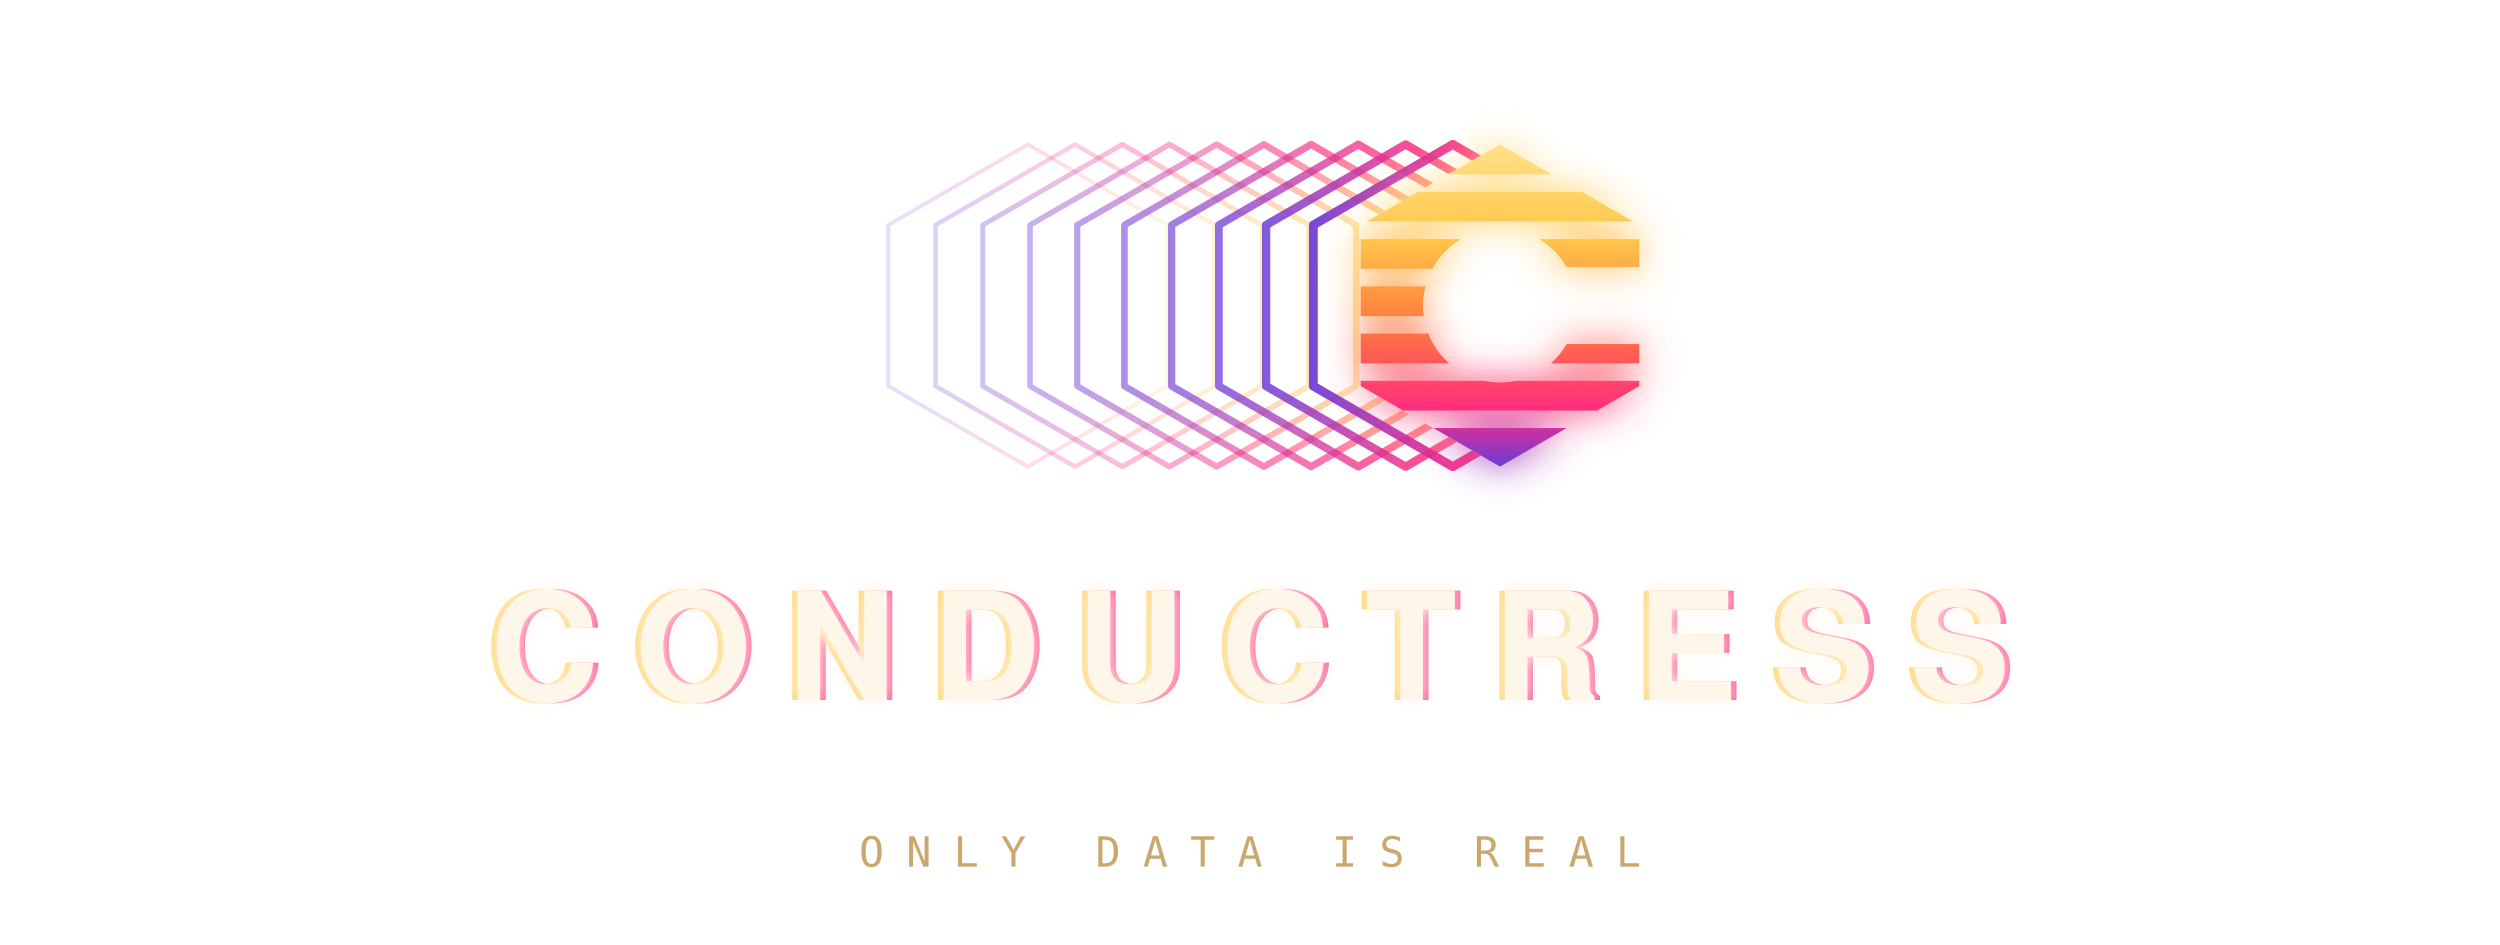
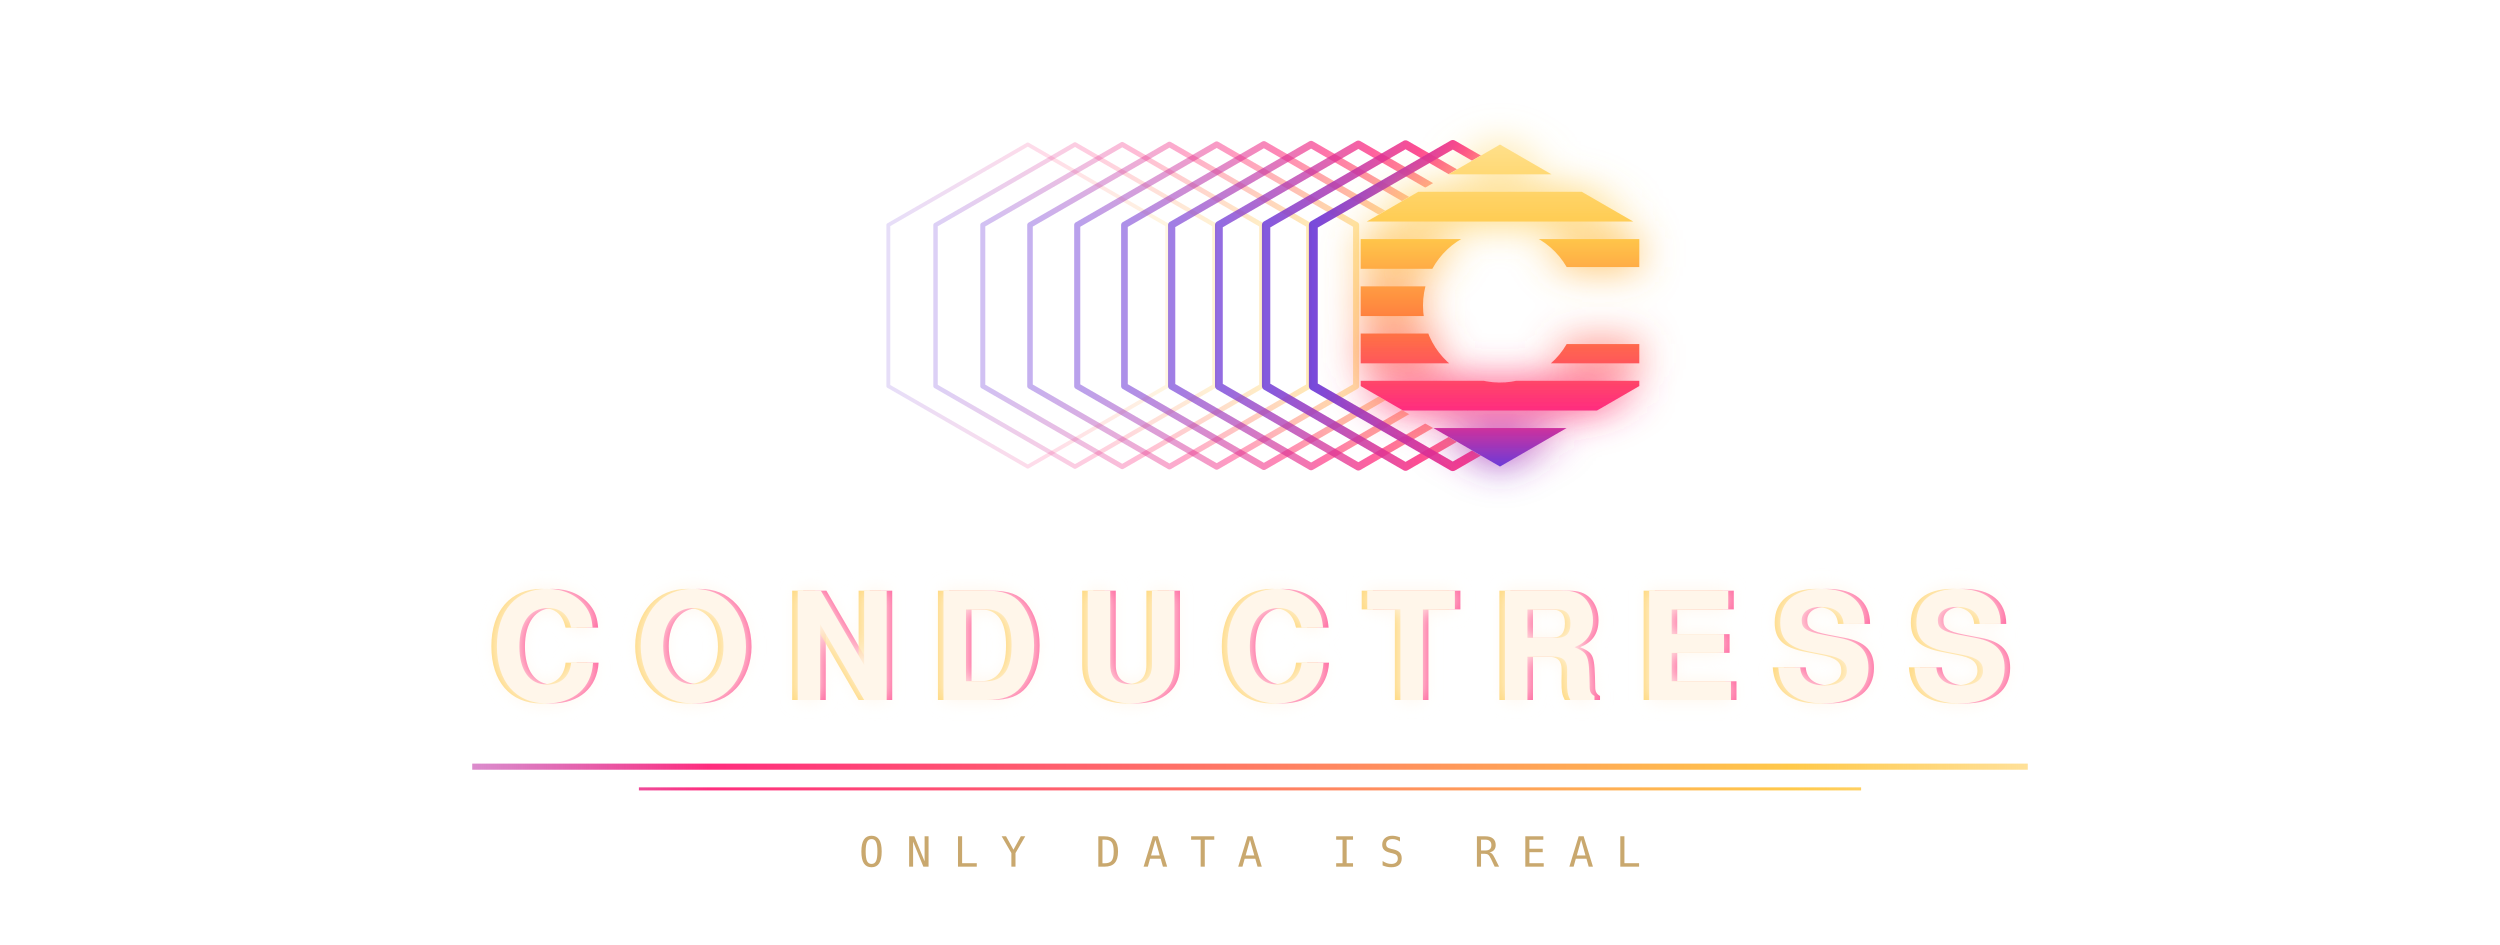
<svg xmlns="http://www.w3.org/2000/svg" viewBox="0 0 900 340" width="900" height="340" role="img" aria-label="Conductress">
  <defs>
    <radialGradient id="sl-sky" cx="50%" cy="38%" r="72%">
      <stop offset="0%" stop-color="#2a1140" />
      <stop offset="60%" stop-color="#150c26" />
      <stop offset="100%" stop-color="#07040d" />
    </radialGradient>
    <linearGradient id="sl-trail" x1="0" y1="0" x2="1" y2="0">
      <stop offset="0%" stop-color="#6d3bd8" />
      <stop offset="55%" stop-color="#ff2d7e" />
      <stop offset="100%" stop-color="#ffc94a" />
    </linearGradient>
    <linearGradient id="sl-streak" x1="0" y1="0" x2="1" y2="0">
      <stop offset="0%" stop-color="#6d3bd8" stop-opacity="0" />
      <stop offset="60%" stop-color="#ff2d7e" stop-opacity="0.5" />
      <stop offset="100%" stop-color="#ffc94a" stop-opacity="0.9" />
    </linearGradient>
    <linearGradient id="sl-grid" x1="0" y1="0" x2="0" y2="1">
      <stop offset="0%" stop-color="#ff7a3d" stop-opacity="0.5" />
      <stop offset="100%" stop-color="#6d3bd8" stop-opacity="0.05" />
    </linearGradient>
-     <linearGradient id="sl-rule" x1="0" y1="0" x2="1" y2="0">
+     <linearGradient id="sl-rule" gradientUnits="userSpaceOnUse" x1="60" y1="0" x2="840" y2="0">
      <stop offset="0%" stop-color="#6d3bd8" stop-opacity="0" />
      <stop offset="25%" stop-color="#ff2d7e" />
      <stop offset="75%" stop-color="#ffc94a" />
      <stop offset="100%" stop-color="#ffc94a" stop-opacity="0" />
    </linearGradient>
    <linearGradient id="sl-ramp" gradientUnits="userSpaceOnUse" x1="0" y1="4" x2="0" y2="96">
      <stop offset="0.00" stop-color="#ffe08a" />
      <stop offset="0.28" stop-color="#ffc94a" />
      <stop offset="0.56" stop-color="#ff7a3d" />
      <stop offset="0.82" stop-color="#ff2d7e" />
      <stop offset="1.00" stop-color="#6d3bd8" />
    </linearGradient>
    <filter id="sl-bloom" x="-60%" y="-60%" width="220%" height="220%">
      <feGaussianBlur stdDeviation="7" result="b1" />
      <feMerge>
        <feMergeNode in="b1" />
        <feMergeNode in="SourceGraphic" />
      </feMerge>
    </filter>
    <filter id="sl-soft" x="-40%" y="-40%" width="180%" height="180%">
      <feGaussianBlur stdDeviation="3" result="b2" />
      <feMerge>
        <feMergeNode in="b2" />
        <feMergeNode in="SourceGraphic" />
      </feMerge>
    </filter>
    <clipPath id="sl-notlead">
      <polygon points="-3789.5,-2449.1 4919.7,2582.1 7420.8,-1747.4 -1288.4,-6778.6" />
      <polygon points="590.2,-4919.0 590.2,5139.0 5590.2,5139.0 5590.2,-4919.0" />
      <polygon points="4919.7,-2362.1 -3789.5,2669.1 -1288.4,6998.6 7420.8,1967.4" />
      <polygon points="4869.5,2669.1 -3839.7,-2362.1 -6340.8,1967.4 2368.4,6998.6" />
      <polygon points="489.8,5139.0 489.8,-4919.0 -4510.2,-4919.0 -4510.2,5139.0" />
      <polygon points="-3839.7,2582.1 4869.5,-2449.1 2368.4,-6778.6 -6340.8,-1747.4" />
    </clipPath>
    <clipPath id="sl-c">
      <path d="M89.8 27 L50 4 L10.2 27 L10.2 73 L50 96 L89.8 73 L89.8 61 L69.05 61 A22 22 0 1 1 69.05 39 L89.8 39 Z" />
    </clipPath>
    <symbol id="sl-cmark" viewBox="0 0 100 100">
      <g clip-path="url(#sl-c)">
        <rect x="8" y="4" width="84" height="8.5" fill="url(#sl-ramp)" />
        <rect x="8" y="17.5" width="84" height="8.5" fill="url(#sl-ramp)" />
        <rect x="8" y="31" width="84" height="8.5" fill="url(#sl-ramp)" />
        <rect x="8" y="44.5" width="84" height="8.5" fill="url(#sl-ramp)" />
        <rect x="8" y="58" width="84" height="8.5" fill="url(#sl-ramp)" />
        <rect x="8" y="71.5" width="84" height="8.5" fill="url(#sl-ramp)" />
        <rect x="8" y="85" width="84" height="11" fill="url(#sl-ramp)" />
      </g>
    </symbol>
  </defs>
  <g id="speedstreaks" stroke="url(#sl-streak)" stroke-linecap="round">
    <line x1="150" y1="72" x2="372" y2="72" stroke-width="2" />
    <line x1="118" y1="96" x2="356" y2="96" stroke-width="3.4" />
    <line x1="166" y1="120" x2="366" y2="120" stroke-width="1.6" />
    <line x1="104" y1="144" x2="350" y2="144" stroke-width="4.2" />
    <line x1="182" y1="164" x2="360" y2="164" stroke-width="1.4" />
  </g>
  <g id="trail" fill="none" stroke="url(#sl-trail)" stroke-linejoin="round" clip-path="url(#sl-notlead)">
    <path d="M370 52 L420.2 81 L420.2 139 L370 168 L319.8 139 L319.8 81 Z" stroke-width="1.4" opacity="0.17" />
    <path d="M387 52 L437.2 81 L437.2 139 L387 168 L336.8 139 L336.8 81 Z" stroke-width="1.6" opacity="0.24" />
    <path d="M404 52 L454.2 81 L454.2 139 L404 168 L353.8 139 L353.8 81 Z" stroke-width="1.8" opacity="0.32" />
    <path d="M421 52 L471.2 81 L471.2 139 L421 168 L370.8 139 L370.8 81 Z" stroke-width="2.0" opacity="0.4" />
    <path d="M438 52 L488.2 81 L488.2 139 L438 168 L387.8 139 L387.8 81 Z" stroke-width="2.2" opacity="0.48" />
    <path d="M455 52 L505.2 81 L505.2 139 L455 168 L404.8 139 L404.8 81 Z" stroke-width="2.4" opacity="0.57" />
    <path d="M472 52 L522.2 81 L522.2 139 L472 168 L421.8 139 L421.8 81 Z" stroke-width="2.6" opacity="0.66" />
    <path d="M489 52 L539.2 81 L539.2 139 L489 168 L438.8 139 L438.8 81 Z" stroke-width="2.8" opacity="0.75" />
    <path d="M506 52 L556.2 81 L556.2 139 L506 168 L455.8 139 L455.8 81 Z" stroke-width="3.0" opacity="0.84" />
    <path d="M523 52 L573.2 81 L573.2 139 L523 168 L472.8 139 L472.8 81 Z" stroke-width="3.2" opacity="0.92" />
  </g>
  <g id="lead" filter="url(#sl-bloom)">
    <use href="#sl-cmark" x="477" y="47" width="126" height="126" />
  </g>
  <g id="wordmark">
    <path d="M213.334 225.972C213.064 222.57 212.362 220.41 210.688 218.196C207.664 214.2 202.804 211.986 196.918 211.986C185.794 211.986 178.882 219.924 178.882 232.668C178.882 245.358 185.74 253.242 196.702 253.242C206.53 253.242 213.01 247.572 213.496 238.554H205.612C205.072 243.576 201.94 246.438 196.918 246.438C190.654 246.438 186.982 241.362 186.982 232.776C186.982 224.082 190.816 218.898 197.188 218.898C201.886 218.898 204.532 221.166 205.612 225.972Z M249.554 211.986C244.046 211.986 239.51 213.822 236.162 217.44C232.652 221.22 230.654 226.728 230.654 232.614C230.654 238.5 232.652 244.062 236.162 247.788C239.564 251.46 243.992 253.242 249.608 253.242C255.224 253.242 259.652 251.46 263.054 247.788C266.456 244.17 268.562 238.446 268.562 232.884C268.562 226.728 266.564 221.166 263.054 217.44C259.598 213.714 255.278 211.986 249.554 211.986ZM249.608 218.898C256.25 218.898 260.462 224.298 260.462 232.83C260.462 240.93 256.088 246.33 249.608 246.33C243.02 246.33 238.754 240.93 238.754 232.614C238.754 224.298 243.02 218.898 249.608 218.898Z M311.1 252.0H319.2V212.634H311.1V239.418L295.494 212.634H287.178V252.0H295.278V224.784Z M339.652 252.0H355.042C361.036 252.0 364.816 250.596 367.516 247.41C370.594 243.738 372.268 238.446 372.268 232.29C372.268 226.188 370.594 220.896 367.516 217.17C364.816 213.984 361.09 212.634 355.042 212.634H339.652ZM347.752 245.25V219.384H355.042C361.144 219.384 364.168 223.65 364.168 232.344C364.168 240.984 361.144 245.25 355.042 245.25Z M414.698 212.634V239.31C414.698 244.062 412.268 246.33 407.192 246.33C402.116 246.33 399.686 244.062 399.686 239.31V212.634H391.586V239.31C391.586 243.738 392.774 246.87 395.42 249.246C398.282 251.838 402.44 253.242 407.192 253.242C411.944 253.242 416.102 251.838 418.964 249.246C421.61 246.87 422.798 243.738 422.798 239.31V212.634Z M476.298 225.972C476.028 222.57 475.326 220.41 473.652 218.196C470.628 214.2 465.768 211.986 459.882 211.986C448.758 211.986 441.846 219.924 441.846 232.668C441.846 245.358 448.704 253.242 459.666 253.242C469.494 253.242 475.974 247.572 476.46 238.554H468.576C468.036 243.576 464.904 246.438 459.882 246.438C453.618 246.438 449.946 241.362 449.946 232.776C449.946 224.082 453.78 218.898 460.152 218.898C464.85 218.898 467.496 221.166 468.576 225.972Z M512.248 219.384H523.75V212.634H492.214V219.384H504.148V252.0H512.248Z M549.872 236.394H559.16C562.67 236.394 564.182 237.798 564.182 241.038V242.658C564.128 243.684 564.128 244.656 564.128 245.25C564.128 248.976 564.344 250.11 565.316 252.0H574.01V250.542C572.768 249.84 572.282 249.03 572.282 247.302C572.066 235.692 571.85 235.152 566.828 232.992C571.256 231.264 573.47 228.078 573.47 223.272C573.47 220.14 572.39 217.278 570.5 215.334C568.718 213.498 566.234 212.634 562.886 212.634H541.772V252.0H549.872ZM549.872 229.644V219.384H559.646C561.968 219.384 562.886 219.6 563.912 220.41C564.884 221.22 565.37 222.57 565.37 224.406C565.37 226.296 564.884 227.808 563.912 228.618C562.994 229.374 561.968 229.644 559.646 229.644Z M601.806 235.044H620.652V228.294H601.806V219.384H622.164V212.634H593.706V252.0H623.136V245.25H601.806Z M671.236 224.622C671.182 216.468 665.728 211.986 655.792 211.986C646.342 211.986 640.888 216.414 640.888 224.082C640.888 230.184 643.966 233.154 651.958 234.666L657.466 235.746C662.866 236.772 664.864 238.284 664.864 241.47C664.864 244.764 661.84 246.762 656.926 246.762C651.418 246.762 648.34 244.44 648.07 240.228H640.186C640.672 248.652 646.45 253.242 656.494 253.242C666.646 253.242 672.64 248.544 672.64 240.498C672.64 234.288 669.508 231.048 662.218 229.644L656.062 228.456C650.284 227.322 648.61 226.188 648.61 223.326C648.61 220.356 651.202 218.466 655.414 218.466C660.544 218.466 663.406 220.626 663.676 224.622Z M720.254 224.622C720.2 216.468 714.746 211.986 704.81 211.986C695.36 211.986 689.906 216.414 689.906 224.082C689.906 230.184 692.984 233.154 700.976 234.666L706.484 235.746C711.884 236.772 713.882 238.284 713.882 241.47C713.882 244.764 710.858 246.762 705.944 246.762C700.436 246.762 697.358 244.44 697.088 240.228H689.204C689.69 248.652 695.468 253.242 705.512 253.242C715.664 253.242 721.658 248.544 721.658 240.498C721.658 234.288 718.526 231.048 711.236 229.644L705.08 228.456C699.302 227.322 697.628 226.188 697.628 223.326C697.628 220.356 700.22 218.466 704.432 218.466C709.562 218.466 712.424 220.626 712.694 224.622Z" transform="translate(2 0)" fill="#ff2d7e" opacity="0.75" />
    <path d="M213.334 225.972C213.064 222.57 212.362 220.41 210.688 218.196C207.664 214.2 202.804 211.986 196.918 211.986C185.794 211.986 178.882 219.924 178.882 232.668C178.882 245.358 185.74 253.242 196.702 253.242C206.53 253.242 213.01 247.572 213.496 238.554H205.612C205.072 243.576 201.94 246.438 196.918 246.438C190.654 246.438 186.982 241.362 186.982 232.776C186.982 224.082 190.816 218.898 197.188 218.898C201.886 218.898 204.532 221.166 205.612 225.972Z M249.554 211.986C244.046 211.986 239.51 213.822 236.162 217.44C232.652 221.22 230.654 226.728 230.654 232.614C230.654 238.5 232.652 244.062 236.162 247.788C239.564 251.46 243.992 253.242 249.608 253.242C255.224 253.242 259.652 251.46 263.054 247.788C266.456 244.17 268.562 238.446 268.562 232.884C268.562 226.728 266.564 221.166 263.054 217.44C259.598 213.714 255.278 211.986 249.554 211.986ZM249.608 218.898C256.25 218.898 260.462 224.298 260.462 232.83C260.462 240.93 256.088 246.33 249.608 246.33C243.02 246.33 238.754 240.93 238.754 232.614C238.754 224.298 243.02 218.898 249.608 218.898Z M311.1 252.0H319.2V212.634H311.1V239.418L295.494 212.634H287.178V252.0H295.278V224.784Z M339.652 252.0H355.042C361.036 252.0 364.816 250.596 367.516 247.41C370.594 243.738 372.268 238.446 372.268 232.29C372.268 226.188 370.594 220.896 367.516 217.17C364.816 213.984 361.09 212.634 355.042 212.634H339.652ZM347.752 245.25V219.384H355.042C361.144 219.384 364.168 223.65 364.168 232.344C364.168 240.984 361.144 245.25 355.042 245.25Z M414.698 212.634V239.31C414.698 244.062 412.268 246.33 407.192 246.33C402.116 246.33 399.686 244.062 399.686 239.31V212.634H391.586V239.31C391.586 243.738 392.774 246.87 395.42 249.246C398.282 251.838 402.44 253.242 407.192 253.242C411.944 253.242 416.102 251.838 418.964 249.246C421.61 246.87 422.798 243.738 422.798 239.31V212.634Z M476.298 225.972C476.028 222.57 475.326 220.41 473.652 218.196C470.628 214.2 465.768 211.986 459.882 211.986C448.758 211.986 441.846 219.924 441.846 232.668C441.846 245.358 448.704 253.242 459.666 253.242C469.494 253.242 475.974 247.572 476.46 238.554H468.576C468.036 243.576 464.904 246.438 459.882 246.438C453.618 246.438 449.946 241.362 449.946 232.776C449.946 224.082 453.78 218.898 460.152 218.898C464.85 218.898 467.496 221.166 468.576 225.972Z M512.248 219.384H523.75V212.634H492.214V219.384H504.148V252.0H512.248Z M549.872 236.394H559.16C562.67 236.394 564.182 237.798 564.182 241.038V242.658C564.128 243.684 564.128 244.656 564.128 245.25C564.128 248.976 564.344 250.11 565.316 252.0H574.01V250.542C572.768 249.84 572.282 249.03 572.282 247.302C572.066 235.692 571.85 235.152 566.828 232.992C571.256 231.264 573.47 228.078 573.47 223.272C573.47 220.14 572.39 217.278 570.5 215.334C568.718 213.498 566.234 212.634 562.886 212.634H541.772V252.0H549.872ZM549.872 229.644V219.384H559.646C561.968 219.384 562.886 219.6 563.912 220.41C564.884 221.22 565.37 222.57 565.37 224.406C565.37 226.296 564.884 227.808 563.912 228.618C562.994 229.374 561.968 229.644 559.646 229.644Z M601.806 235.044H620.652V228.294H601.806V219.384H622.164V212.634H593.706V252.0H623.136V245.25H601.806Z M671.236 224.622C671.182 216.468 665.728 211.986 655.792 211.986C646.342 211.986 640.888 216.414 640.888 224.082C640.888 230.184 643.966 233.154 651.958 234.666L657.466 235.746C662.866 236.772 664.864 238.284 664.864 241.47C664.864 244.764 661.84 246.762 656.926 246.762C651.418 246.762 648.34 244.44 648.07 240.228H640.186C640.672 248.652 646.45 253.242 656.494 253.242C666.646 253.242 672.64 248.544 672.64 240.498C672.64 234.288 669.508 231.048 662.218 229.644L656.062 228.456C650.284 227.322 648.61 226.188 648.61 223.326C648.61 220.356 651.202 218.466 655.414 218.466C660.544 218.466 663.406 220.626 663.676 224.622Z M720.254 224.622C720.2 216.468 714.746 211.986 704.81 211.986C695.36 211.986 689.906 216.414 689.906 224.082C689.906 230.184 692.984 233.154 700.976 234.666L706.484 235.746C711.884 236.772 713.882 238.284 713.882 241.47C713.882 244.764 710.858 246.762 705.944 246.762C700.436 246.762 697.358 244.44 697.088 240.228H689.204C689.69 248.652 695.468 253.242 705.512 253.242C715.664 253.242 721.658 248.544 721.658 240.498C721.658 234.288 718.526 231.048 711.236 229.644L705.08 228.456C699.302 227.322 697.628 226.188 697.628 223.326C697.628 220.356 700.22 218.466 704.432 218.466C709.562 218.466 712.424 220.626 712.694 224.622Z" transform="translate(-2 0)" fill="#ffc94a" opacity="0.75" />
    <path d="M213.334 225.972C213.064 222.57 212.362 220.41 210.688 218.196C207.664 214.2 202.804 211.986 196.918 211.986C185.794 211.986 178.882 219.924 178.882 232.668C178.882 245.358 185.74 253.242 196.702 253.242C206.53 253.242 213.01 247.572 213.496 238.554H205.612C205.072 243.576 201.94 246.438 196.918 246.438C190.654 246.438 186.982 241.362 186.982 232.776C186.982 224.082 190.816 218.898 197.188 218.898C201.886 218.898 204.532 221.166 205.612 225.972Z M249.554 211.986C244.046 211.986 239.51 213.822 236.162 217.44C232.652 221.22 230.654 226.728 230.654 232.614C230.654 238.5 232.652 244.062 236.162 247.788C239.564 251.46 243.992 253.242 249.608 253.242C255.224 253.242 259.652 251.46 263.054 247.788C266.456 244.17 268.562 238.446 268.562 232.884C268.562 226.728 266.564 221.166 263.054 217.44C259.598 213.714 255.278 211.986 249.554 211.986ZM249.608 218.898C256.25 218.898 260.462 224.298 260.462 232.83C260.462 240.93 256.088 246.33 249.608 246.33C243.02 246.33 238.754 240.93 238.754 232.614C238.754 224.298 243.02 218.898 249.608 218.898Z M311.1 252.0H319.2V212.634H311.1V239.418L295.494 212.634H287.178V252.0H295.278V224.784Z M339.652 252.0H355.042C361.036 252.0 364.816 250.596 367.516 247.41C370.594 243.738 372.268 238.446 372.268 232.29C372.268 226.188 370.594 220.896 367.516 217.17C364.816 213.984 361.09 212.634 355.042 212.634H339.652ZM347.752 245.25V219.384H355.042C361.144 219.384 364.168 223.65 364.168 232.344C364.168 240.984 361.144 245.25 355.042 245.25Z M414.698 212.634V239.31C414.698 244.062 412.268 246.33 407.192 246.33C402.116 246.33 399.686 244.062 399.686 239.31V212.634H391.586V239.31C391.586 243.738 392.774 246.87 395.42 249.246C398.282 251.838 402.44 253.242 407.192 253.242C411.944 253.242 416.102 251.838 418.964 249.246C421.61 246.87 422.798 243.738 422.798 239.31V212.634Z M476.298 225.972C476.028 222.57 475.326 220.41 473.652 218.196C470.628 214.2 465.768 211.986 459.882 211.986C448.758 211.986 441.846 219.924 441.846 232.668C441.846 245.358 448.704 253.242 459.666 253.242C469.494 253.242 475.974 247.572 476.46 238.554H468.576C468.036 243.576 464.904 246.438 459.882 246.438C453.618 246.438 449.946 241.362 449.946 232.776C449.946 224.082 453.78 218.898 460.152 218.898C464.85 218.898 467.496 221.166 468.576 225.972Z M512.248 219.384H523.75V212.634H492.214V219.384H504.148V252.0H512.248Z M549.872 236.394H559.16C562.67 236.394 564.182 237.798 564.182 241.038V242.658C564.128 243.684 564.128 244.656 564.128 245.25C564.128 248.976 564.344 250.11 565.316 252.0H574.01V250.542C572.768 249.84 572.282 249.03 572.282 247.302C572.066 235.692 571.85 235.152 566.828 232.992C571.256 231.264 573.47 228.078 573.47 223.272C573.47 220.14 572.39 217.278 570.5 215.334C568.718 213.498 566.234 212.634 562.886 212.634H541.772V252.0H549.872ZM549.872 229.644V219.384H559.646C561.968 219.384 562.886 219.6 563.912 220.41C564.884 221.22 565.37 222.57 565.37 224.406C565.37 226.296 564.884 227.808 563.912 228.618C562.994 229.374 561.968 229.644 559.646 229.644Z M601.806 235.044H620.652V228.294H601.806V219.384H622.164V212.634H593.706V252.0H623.136V245.25H601.806Z M671.236 224.622C671.182 216.468 665.728 211.986 655.792 211.986C646.342 211.986 640.888 216.414 640.888 224.082C640.888 230.184 643.966 233.154 651.958 234.666L657.466 235.746C662.866 236.772 664.864 238.284 664.864 241.47C664.864 244.764 661.84 246.762 656.926 246.762C651.418 246.762 648.34 244.44 648.07 240.228H640.186C640.672 248.652 646.45 253.242 656.494 253.242C666.646 253.242 672.64 248.544 672.64 240.498C672.64 234.288 669.508 231.048 662.218 229.644L656.062 228.456C650.284 227.322 648.61 226.188 648.61 223.326C648.61 220.356 651.202 218.466 655.414 218.466C660.544 218.466 663.406 220.626 663.676 224.622Z M720.254 224.622C720.2 216.468 714.746 211.986 704.81 211.986C695.36 211.986 689.906 216.414 689.906 224.082C689.906 230.184 692.984 233.154 700.976 234.666L706.484 235.746C711.884 236.772 713.882 238.284 713.882 241.47C713.882 244.764 710.858 246.762 705.944 246.762C700.436 246.762 697.358 244.44 697.088 240.228H689.204C689.69 248.652 695.468 253.242 705.512 253.242C715.664 253.242 721.658 248.544 721.658 240.498C721.658 234.288 718.526 231.048 711.236 229.644L705.08 228.456C699.302 227.322 697.628 226.188 697.628 223.326C697.628 220.356 700.22 218.466 704.432 218.466C709.562 218.466 712.424 220.626 712.694 224.622Z" fill="#fff6ea" filter="url(#sl-soft)" />
  </g>
  <g id="subtitle">
    <line x1="170" y1="276" x2="730" y2="276" stroke="url(#sl-rule)" stroke-width="2.2" />
    <line x1="230" y1="284" x2="670" y2="284" stroke="url(#sl-rule)" stroke-width="1.1" />
    <path d="M315.867 306.543Q315.867 304.134 315.373 303.101Q314.878 302.068 313.75 302.068Q312.63 302.068 312.135 303.101Q311.641 304.134 311.641 306.543Q311.641 308.946 312.135 309.979Q312.63 311.011 313.75 311.011Q314.878 311.011 315.373 309.982Q315.867 308.953 315.867 306.543ZM317.412 306.543Q317.412 309.4 316.508 310.806Q315.603 312.212 313.75 312.212Q311.897 312.212 310.996 310.813Q310.095 309.415 310.095 306.543Q310.095 303.68 311.0 302.273Q311.905 300.867 313.75 300.867Q315.603 300.867 316.508 302.273Q317.412 303.68 317.412 306.543Z M327.287 301.065H329.162L332.854 310.066V301.065H334.282V312.0H332.407L328.716 302.999V312.0H327.287Z M344.875 301.065H346.362V310.755H351.642V312.0H344.875Z M360.602 301.065H362.177L364.843 305.892L367.501 301.065H369.091L365.582 307.093V312.0H364.095V307.093Z M397.586 310.784Q399.453 310.784 400.193 309.865Q400.933 308.946 400.933 306.543Q400.933 304.119 400.197 303.2Q399.461 302.281 397.586 302.281H396.883V310.784ZM397.615 301.065Q400.12 301.065 401.306 302.398Q402.493 303.731 402.493 306.543Q402.493 309.341 401.306 310.671Q400.12 312.0 397.615 312.0H395.396V301.065Z M415.935 302.369 414.375 307.964H417.495ZM415.041 301.065H416.836L420.183 312.0H418.652L417.846 309.151H414.016L413.225 312.0H411.694Z M428.798 301.065H437.14V302.31H433.72V312.0H432.233V302.31H428.798Z M449.996 302.369 448.436 307.964H451.556ZM449.103 301.065H450.897L454.244 312.0H452.714L451.908 309.151H448.077L447.286 312.0H445.756Z M481.018 301.065H487.09V302.31H484.798V310.755H487.09V312.0H481.018V310.755H483.311V302.31H481.018Z M503.989 301.438V302.94Q503.315 302.508 502.638 302.288Q501.96 302.068 501.272 302.068Q500.224 302.068 499.616 302.555Q499.009 303.042 499.009 303.87Q499.009 304.595 499.408 304.976Q499.807 305.357 500.898 305.613L501.675 305.789Q503.213 306.148 503.916 306.917Q504.619 307.686 504.619 309.012Q504.619 310.572 503.652 311.392Q502.685 312.212 500.84 312.212Q500.071 312.212 499.294 312.048Q498.518 311.883 497.734 311.553V309.979Q498.576 310.513 499.327 310.762Q500.078 311.011 500.84 311.011Q501.96 311.011 502.583 310.51Q503.205 310.008 503.205 309.107Q503.205 308.287 502.777 307.854Q502.348 307.422 501.286 307.188L500.495 307.005Q498.972 306.661 498.283 305.965Q497.595 305.269 497.595 304.097Q497.595 302.632 498.58 301.75Q499.565 300.867 501.198 300.867Q501.828 300.867 502.524 301.01Q503.22 301.153 503.989 301.438Z M536.205 306.836Q536.776 306.983 537.179 307.389Q537.582 307.796 538.182 309.012L539.669 312.0H538.08L536.776 309.239Q536.212 308.06 535.762 307.719Q535.311 307.378 534.586 307.378H533.173V312.0H531.686V301.065H534.733Q536.534 301.065 537.494 301.878Q538.453 302.691 538.453 304.229Q538.453 305.313 537.864 305.998Q537.274 306.683 536.205 306.836ZM533.173 302.281V306.163H534.791Q535.853 306.163 536.373 305.687Q536.893 305.21 536.893 304.229Q536.893 303.284 536.34 302.782Q535.787 302.281 534.733 302.281Z M549.112 301.065H555.601V302.31H550.592V305.547H555.382V306.792H550.592V310.755H555.74V312.0H549.112Z M569.212 302.369 567.652 307.964H570.772ZM568.318 301.065H570.113L573.46 312.0H571.929L571.123 309.151H567.293L566.502 312.0H564.971Z M583.305 301.065H584.792V310.755H590.073V312.0H583.305Z" fill="#c9a86e" />
  </g>
</svg>
